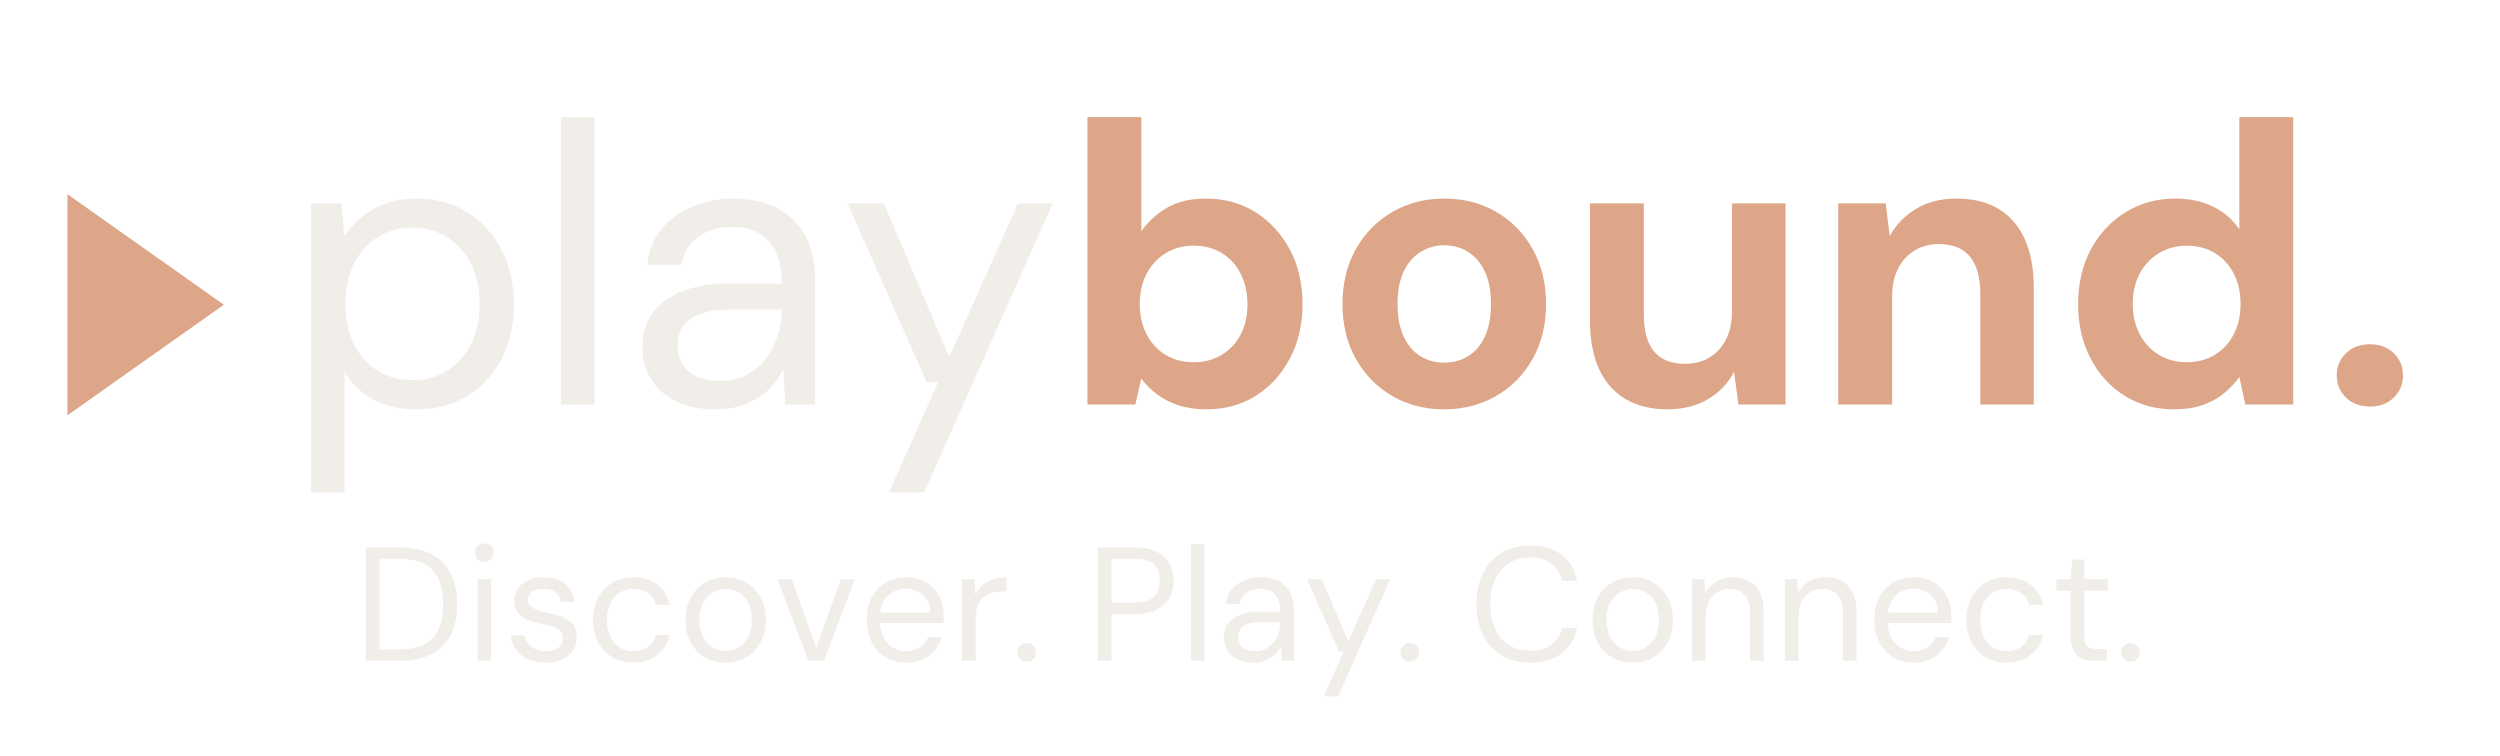
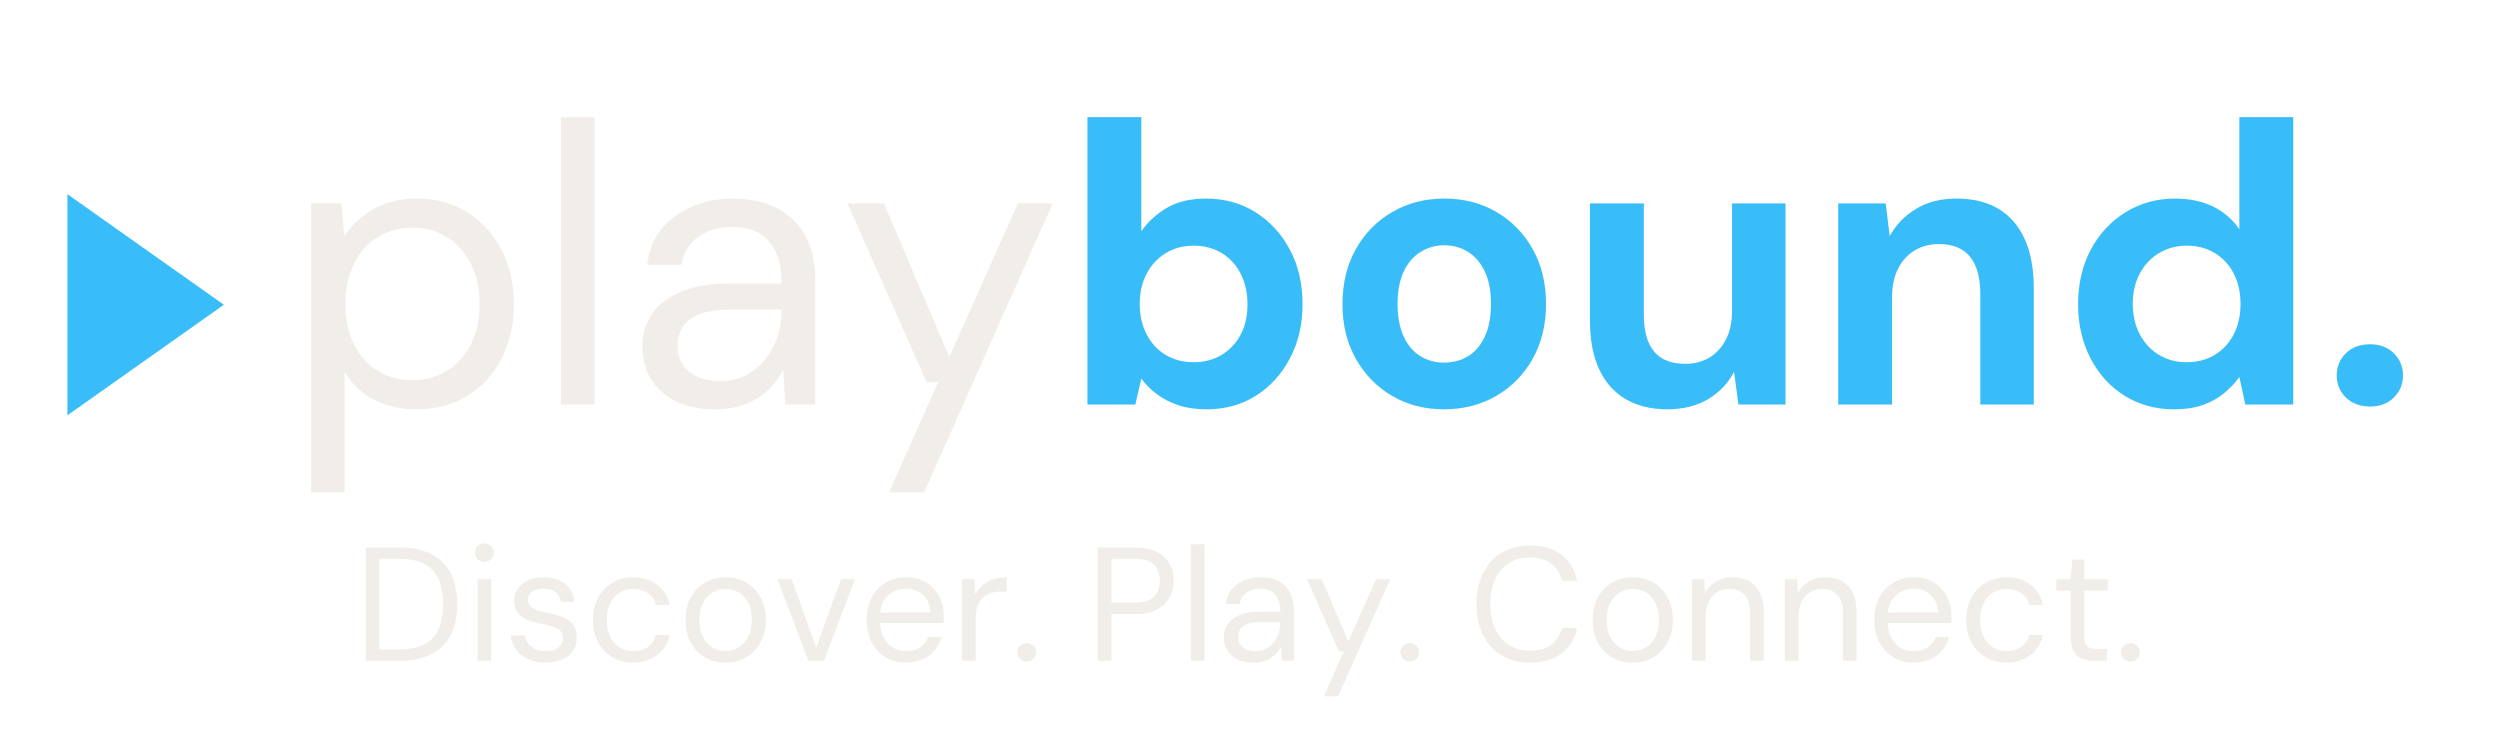
<svg xmlns="http://www.w3.org/2000/svg" width="927" height="280" viewBox="0 0 927 280">
-   <path d="M25 72 L83 113 L25 154 Z" fill="#dda688" />
+   <path d="M25 72 L83 113 L25 154 Z" fill="#38BDF8" />
  <path fill="#f1eee9" d="M115.36 182.56V75.408H126.608L127.644 87.544Q130.012 83.992 133.712 80.81Q137.412 77.628 142.592 75.63Q147.772 73.632 154.432 73.632Q165.384 73.632 173.45 78.812Q181.516 83.992 186.03 92.798Q190.544 101.604 190.544 112.852Q190.544 124.1 186.03 132.906Q181.516 141.712 173.376 146.744Q165.236 151.776 154.284 151.776Q145.256 151.776 138.374 148.076Q131.492 144.376 127.792 137.716V182.56ZM152.952 140.972Q160.204 140.972 165.828 137.42Q171.452 133.868 174.634 127.578Q177.816 121.288 177.816 112.704Q177.816 104.268 174.634 97.904Q171.452 91.54 165.828 87.988Q160.204 84.436 152.952 84.436Q145.552 84.436 139.928 87.988Q134.304 91.54 131.196 97.904Q128.088 104.268 128.088 112.704Q128.088 121.288 131.196 127.578Q134.304 133.868 139.928 137.42Q145.552 140.972 152.952 140.972Z" />
  <path fill="#f1eee9" d="M208.008 150.0V43.44H220.44V150.0Z" />
  <path fill="#f1eee9" d="M265.284 151.776Q256.256 151.776 250.188 148.594Q244.12 145.412 241.16 140.158Q238.2 134.904 238.2 128.688Q238.2 121.14 242.122 115.886Q246.044 110.632 253.222 107.894Q260.4 105.156 270.168 105.156H289.852Q289.852 98.2 287.706 93.538Q285.56 88.876 281.49 86.508Q277.42 84.14 271.352 84.14Q264.248 84.14 259.068 87.692Q253.888 91.244 252.704 98.2H239.976Q240.864 90.208 245.378 84.806Q249.892 79.404 256.848 76.518Q263.804 73.632 271.352 73.632Q281.712 73.632 288.594 77.406Q295.476 81.18 298.88 87.914Q302.284 94.648 302.284 103.824V150.0H291.184L290.444 136.828Q288.964 139.936 286.67 142.674Q284.376 145.412 281.268 147.41Q278.16 149.408 274.238 150.592Q270.316 151.776 265.284 151.776ZM267.208 141.268Q272.388 141.268 276.606 139.122Q280.824 136.976 283.784 133.202Q286.744 129.428 288.298 124.84Q289.852 120.252 289.852 115.22V114.776H271.204Q263.952 114.776 259.512 116.478Q255.072 118.18 253.148 121.214Q251.224 124.248 251.224 128.096Q251.224 132.092 253.074 135.052Q254.924 138.012 258.55 139.64Q262.176 141.268 267.208 141.268Z" />
  <path fill="#f1eee9" d="M329.664 182.56 347.868 141.712H343.576L314.272 75.408H327.74L352.012 132.388L377.468 75.408H390.344L342.688 182.56Z" />
-   <path fill="#dda688" d="M447.324 151.776Q441.552 151.776 437.038 150.296Q432.524 148.816 429.046 146.226Q425.568 143.636 423.2 140.38L420.98 150.0H403.22V43.44H423.2V85.768Q426.752 80.588 432.598 77.11Q438.444 73.632 447.176 73.632Q457.536 73.632 465.602 78.738Q473.668 83.844 478.33 92.65Q482.992 101.456 482.992 112.852Q482.992 123.952 478.33 132.832Q473.668 141.712 465.676 146.744Q457.684 151.776 447.324 151.776ZM442.588 134.312Q448.508 134.312 453.022 131.574Q457.536 128.836 460.052 124.026Q462.568 119.216 462.568 112.852Q462.568 106.488 460.052 101.53Q457.536 96.572 453.022 93.834Q448.508 91.096 442.588 91.096Q436.816 91.096 432.302 93.834Q427.788 96.572 425.198 101.456Q422.608 106.34 422.608 112.704Q422.608 119.068 425.198 124.026Q427.788 128.984 432.302 131.648Q436.816 134.312 442.588 134.312Z" />
-   <path fill="#dda688" d="M535.384 151.776Q524.728 151.776 516.218 146.818Q507.708 141.86 502.75 133.054Q497.792 124.248 497.792 112.852Q497.792 101.16 502.75 92.354Q507.708 83.548 516.292 78.59Q524.876 73.632 535.532 73.632Q546.336 73.632 554.846 78.59Q563.356 83.548 568.314 92.354Q573.272 101.16 573.272 112.704Q573.272 124.248 568.314 133.054Q563.356 141.86 554.772 146.818Q546.188 151.776 535.384 151.776ZM535.384 134.46Q540.416 134.46 544.338 132.092Q548.26 129.724 550.554 124.84Q552.848 119.956 552.848 112.704Q552.848 105.452 550.554 100.642Q548.26 95.832 544.338 93.39Q540.416 90.948 535.532 90.948Q530.796 90.948 526.8 93.39Q522.804 95.832 520.51 100.642Q518.216 105.452 518.216 112.704Q518.216 119.956 520.51 124.84Q522.804 129.724 526.726 132.092Q530.648 134.46 535.384 134.46Z" />
-   <path fill="#dda688" d="M618.264 151.776Q609.236 151.776 602.798 148.002Q596.36 144.228 592.956 136.902Q589.552 129.576 589.552 118.772V75.408H609.532V116.7Q609.532 125.728 613.306 130.316Q617.08 134.904 624.924 134.904Q629.956 134.904 633.804 132.61Q637.652 130.316 639.946 125.95Q642.24 121.584 642.24 115.22V75.408H662.072V150.0H644.608L642.98 137.864Q639.724 144.228 633.36 148.002Q626.996 151.776 618.264 151.776Z" />
-   <path fill="#dda688" d="M681.608 150.0V75.408H699.22L700.7 87.544Q704.104 81.328 710.394 77.48Q716.684 73.632 725.416 73.632Q734.74 73.632 741.104 77.48Q747.468 81.328 750.798 88.728Q754.128 96.128 754.128 106.932V150.0H734.296V108.856Q734.296 99.976 730.522 95.24Q726.748 90.504 718.904 90.504Q713.872 90.504 709.95 92.872Q706.028 95.24 703.808 99.606Q701.588 103.972 701.588 110.188V150.0Z" />
-   <path fill="#dda688" d="M806.076 151.776Q795.864 151.776 787.798 146.744Q779.732 141.712 775.144 132.832Q770.556 123.952 770.556 112.852Q770.556 101.456 775.218 92.65Q779.88 83.844 788.094 78.738Q796.308 73.632 806.52 73.632Q814.512 73.632 820.58 76.592Q826.648 79.552 830.348 85.028V43.44H850.328V150.0H832.568L830.348 139.788Q828.128 142.896 824.798 145.708Q821.468 148.52 816.88 150.148Q812.292 151.776 806.076 151.776ZM810.812 134.312Q816.732 134.312 821.246 131.574Q825.76 128.836 828.276 123.952Q830.792 119.068 830.792 112.704Q830.792 106.34 828.276 101.456Q825.76 96.572 821.246 93.834Q816.732 91.096 810.812 91.096Q805.188 91.096 800.6 93.834Q796.012 96.572 793.422 101.456Q790.832 106.34 790.832 112.556Q790.832 119.068 793.422 123.952Q796.012 128.836 800.526 131.574Q805.04 134.312 810.812 134.312Z" />
-   <path fill="#dda688" d="M878.892 150.74Q873.268 150.74 869.864 147.41Q866.46 144.08 866.46 139.196Q866.46 134.312 869.864 130.982Q873.268 127.652 878.892 127.652Q884.22 127.652 887.624 130.982Q891.028 134.312 891.028 139.196Q891.028 144.08 887.624 147.41Q884.22 150.74 878.892 150.74Z" />
+   <path fill="#38BDF8" d="M447.324 151.776Q441.552 151.776 437.038 150.296Q432.524 148.816 429.046 146.226Q425.568 143.636 423.2 140.38L420.98 150.0H403.22V43.44H423.2V85.768Q426.752 80.588 432.598 77.11Q438.444 73.632 447.176 73.632Q457.536 73.632 465.602 78.738Q473.668 83.844 478.33 92.65Q482.992 101.456 482.992 112.852Q482.992 123.952 478.33 132.832Q473.668 141.712 465.676 146.744Q457.684 151.776 447.324 151.776ZM442.588 134.312Q448.508 134.312 453.022 131.574Q457.536 128.836 460.052 124.026Q462.568 119.216 462.568 112.852Q462.568 106.488 460.052 101.53Q457.536 96.572 453.022 93.834Q448.508 91.096 442.588 91.096Q436.816 91.096 432.302 93.834Q427.788 96.572 425.198 101.456Q422.608 106.34 422.608 112.704Q422.608 119.068 425.198 124.026Q427.788 128.984 432.302 131.648Q436.816 134.312 442.588 134.312Z" />
+   <path fill="#38BDF8" d="M535.384 151.776Q524.728 151.776 516.218 146.818Q507.708 141.86 502.75 133.054Q497.792 124.248 497.792 112.852Q497.792 101.16 502.75 92.354Q507.708 83.548 516.292 78.59Q524.876 73.632 535.532 73.632Q546.336 73.632 554.846 78.59Q563.356 83.548 568.314 92.354Q573.272 101.16 573.272 112.704Q573.272 124.248 568.314 133.054Q563.356 141.86 554.772 146.818Q546.188 151.776 535.384 151.776ZM535.384 134.46Q540.416 134.46 544.338 132.092Q548.26 129.724 550.554 124.84Q552.848 119.956 552.848 112.704Q552.848 105.452 550.554 100.642Q548.26 95.832 544.338 93.39Q540.416 90.948 535.532 90.948Q530.796 90.948 526.8 93.39Q522.804 95.832 520.51 100.642Q518.216 105.452 518.216 112.704Q518.216 119.956 520.51 124.84Q522.804 129.724 526.726 132.092Q530.648 134.46 535.384 134.46Z" />
+   <path fill="#38BDF8" d="M618.264 151.776Q609.236 151.776 602.798 148.002Q596.36 144.228 592.956 136.902Q589.552 129.576 589.552 118.772V75.408H609.532V116.7Q609.532 125.728 613.306 130.316Q617.08 134.904 624.924 134.904Q629.956 134.904 633.804 132.61Q637.652 130.316 639.946 125.95Q642.24 121.584 642.24 115.22V75.408H662.072V150.0H644.608L642.98 137.864Q639.724 144.228 633.36 148.002Q626.996 151.776 618.264 151.776Z" />
+   <path fill="#38BDF8" d="M681.608 150.0V75.408H699.22L700.7 87.544Q704.104 81.328 710.394 77.48Q716.684 73.632 725.416 73.632Q734.74 73.632 741.104 77.48Q747.468 81.328 750.798 88.728Q754.128 96.128 754.128 106.932V150.0H734.296V108.856Q734.296 99.976 730.522 95.24Q726.748 90.504 718.904 90.504Q713.872 90.504 709.95 92.872Q706.028 95.24 703.808 99.606Q701.588 103.972 701.588 110.188V150.0Z" />
+   <path fill="#38BDF8" d="M806.076 151.776Q795.864 151.776 787.798 146.744Q779.732 141.712 775.144 132.832Q770.556 123.952 770.556 112.852Q770.556 101.456 775.218 92.65Q779.88 83.844 788.094 78.738Q796.308 73.632 806.52 73.632Q814.512 73.632 820.58 76.592Q826.648 79.552 830.348 85.028V43.44H850.328V150.0H832.568L830.348 139.788Q828.128 142.896 824.798 145.708Q821.468 148.52 816.88 150.148Q812.292 151.776 806.076 151.776ZM810.812 134.312Q816.732 134.312 821.246 131.574Q825.76 128.836 828.276 123.952Q830.792 119.068 830.792 112.704Q830.792 106.34 828.276 101.456Q825.76 96.572 821.246 93.834Q816.732 91.096 810.812 91.096Q805.188 91.096 800.6 93.834Q796.012 96.572 793.422 101.456Q790.832 106.34 790.832 112.556Q790.832 119.068 793.422 123.952Q796.012 128.836 800.526 131.574Q805.04 134.312 810.812 134.312Z" />
+   <path fill="#38BDF8" d="M878.892 150.74Q873.268 150.74 869.864 147.41Q866.46 144.08 866.46 139.196Q866.46 134.312 869.864 130.982Q873.268 127.652 878.892 127.652Q884.22 127.652 887.624 130.982Q891.028 134.312 891.028 139.196Q891.028 144.08 887.624 147.41Q884.22 150.74 878.892 150.74Z" />
  <path fill="#f1eee9" d="M135.63 245.0V203.0H147.99Q155.37 203.0 160.14 205.55Q164.91 208.1 167.22 212.81Q169.53 217.52 169.53 224.12Q169.53 230.6 167.22 235.28Q164.91 239.96 160.14 242.48Q155.37 245.0 147.99 245.0ZM140.67 240.8H147.87Q153.99 240.8 157.59 238.79Q161.19 236.78 162.75 233.03Q164.31 229.28 164.31 224.12Q164.31 218.84 162.75 215.06Q161.19 211.28 157.59 209.24Q153.99 207.2 147.87 207.2H140.67Z" />
  <path fill="#f1eee9" d="M177.09 245.0V214.76H182.13V245.0ZM179.61 208.34Q178.11 208.34 177.12 207.35Q176.13 206.36 176.13 204.86Q176.13 203.36 177.12 202.43Q178.11 201.5 179.61 201.5Q181.05 201.5 182.07 202.43Q183.09 203.36 183.09 204.86Q183.09 206.36 182.07 207.35Q181.05 208.34 179.61 208.34Z" />
  <path fill="#f1eee9" d="M202.41 245.72Q198.63 245.72 195.84 244.46Q193.05 243.2 191.4 240.95Q189.75 238.7 189.39 235.64H194.55Q194.85 237.2 195.81 238.52Q196.77 239.84 198.42 240.65Q200.07 241.46 202.47 241.46Q204.57 241.46 205.95 240.83Q207.33 240.2 208.02 239.12Q208.71 238.04 208.71 236.78Q208.71 234.92 207.84 233.96Q206.97 233.0 205.29 232.43Q203.61 231.86 201.21 231.44Q199.23 231.08 197.31 230.48Q195.39 229.88 193.89 228.89Q192.39 227.9 191.52 226.46Q190.65 225.02 190.65 222.92Q190.65 220.34 191.97 218.33Q193.29 216.32 195.78 215.18Q198.27 214.04 201.57 214.04Q206.43 214.04 209.43 216.38Q212.43 218.72 212.97 223.16H207.99Q207.69 220.88 206.04 219.59Q204.39 218.3 201.51 218.3Q198.69 218.3 197.22 219.44Q195.75 220.58 195.75 222.44Q195.75 223.64 196.56 224.57Q197.37 225.5 198.96 226.16Q200.55 226.82 202.89 227.24Q205.89 227.78 208.35 228.68Q210.81 229.58 212.34 231.35Q213.87 233.12 213.87 236.36Q213.87 239.18 212.46 241.28Q211.05 243.38 208.47 244.55Q205.89 245.72 202.41 245.72Z" />
  <path fill="#f1eee9" d="M234.75 245.72Q230.49 245.72 227.1 243.74Q223.71 241.76 221.79 238.19Q219.87 234.62 219.87 229.94Q219.87 225.14 221.79 221.6Q223.71 218.06 227.1 216.05Q230.49 214.04 234.75 214.04Q240.15 214.04 243.75 216.83Q247.35 219.62 248.31 224.3H243.15Q242.55 221.48 240.21 219.92Q237.87 218.36 234.69 218.36Q232.11 218.36 229.89 219.65Q227.67 220.94 226.35 223.52Q225.03 226.1 225.03 229.88Q225.03 232.7 225.81 234.89Q226.59 237.08 227.91 238.52Q229.23 239.96 231.0 240.71Q232.77 241.46 234.69 241.46Q236.85 241.46 238.59 240.77Q240.33 240.08 241.53 238.7Q242.73 237.32 243.15 235.46H248.31Q247.35 240.02 243.72 242.87Q240.09 245.72 234.75 245.72Z" />
  <path fill="#f1eee9" d="M268.95 245.72Q264.75 245.72 261.39 243.77Q258.03 241.82 256.11 238.25Q254.19 234.68 254.19 229.94Q254.19 225.08 256.14 221.51Q258.09 217.94 261.48 215.99Q264.87 214.04 269.07 214.04Q273.39 214.04 276.72 215.99Q280.05 217.94 282.0 221.51Q283.95 225.08 283.95 229.88Q283.95 234.68 281.97 238.25Q279.99 241.82 276.63 243.77Q273.27 245.72 268.95 245.72ZM269.01 241.4Q271.59 241.4 273.81 240.11Q276.03 238.82 277.41 236.24Q278.79 233.66 278.79 229.88Q278.79 226.04 277.44 223.49Q276.09 220.94 273.9 219.65Q271.71 218.36 269.07 218.36Q266.55 218.36 264.3 219.65Q262.05 220.94 260.7 223.49Q259.35 226.04 259.35 229.88Q259.35 233.66 260.7 236.24Q262.05 238.82 264.24 240.11Q266.43 241.4 269.01 241.4Z" />
  <path fill="#f1eee9" d="M299.73 245.0 288.27 214.76H293.55L302.67 240.14L311.85 214.76H317.01L305.55 245.0Z" />
  <path fill="#f1eee9" d="M335.91 245.72Q331.65 245.72 328.38 243.74Q325.11 241.76 323.25 238.19Q321.39 234.62 321.39 229.88Q321.39 225.08 323.22 221.54Q325.05 218.0 328.38 216.02Q331.71 214.04 336.03 214.04Q340.47 214.04 343.56 216.02Q346.65 218.0 348.3 221.21Q349.95 224.42 349.95 228.26Q349.95 228.86 349.95 229.52Q349.95 230.18 349.89 231.02H325.17V227.12H345.03Q344.85 222.98 342.3 220.64Q339.75 218.3 335.91 218.3Q333.33 218.3 331.14 219.47Q328.95 220.64 327.63 222.89Q326.31 225.14 326.31 228.5V230.18Q326.31 233.9 327.66 236.42Q329.01 238.94 331.2 240.2Q333.39 241.46 335.91 241.46Q339.09 241.46 341.16 240.05Q343.23 238.64 344.13 236.24H349.11Q348.39 238.94 346.59 241.1Q344.79 243.26 342.12 244.49Q339.45 245.72 335.91 245.72Z" />
  <path fill="#f1eee9" d="M356.73 245.0V214.76H361.29L361.65 220.52Q362.67 218.48 364.26 217.04Q365.85 215.6 368.1 214.82Q370.35 214.04 373.23 214.04V219.32H371.37Q369.45 219.32 367.71 219.83Q365.97 220.34 364.62 221.48Q363.27 222.62 362.52 224.57Q361.77 226.52 361.77 229.4V245.0Z" />
  <path fill="#f1eee9" d="M380.73 245.3Q379.23 245.3 378.24 244.31Q377.25 243.32 377.25 241.88Q377.25 240.44 378.24 239.45Q379.23 238.46 380.73 238.46Q382.23 238.46 383.19 239.45Q384.15 240.44 384.15 241.88Q384.15 243.32 383.19 244.31Q382.23 245.3 380.73 245.3Z" />
  <path fill="#f1eee9" d="" />
  <path fill="#f1eee9" d="M407.07 245.0V203.0H420.75Q425.73 203.0 428.94 204.65Q432.15 206.3 433.68 209.06Q435.21 211.82 435.21 215.36Q435.21 218.78 433.68 221.57Q432.15 224.36 428.97 226.04Q425.79 227.72 420.75 227.72H412.11V245.0ZM412.11 223.46H420.69Q425.73 223.46 427.89 221.24Q430.05 219.02 430.05 215.36Q430.05 211.46 427.89 209.33Q425.73 207.2 420.69 207.2H412.11Z" />
  <path fill="#f1eee9" d="M441.57 245.0V201.8H446.61V245.0Z" />
  <path fill="#f1eee9" d="M464.79 245.72Q461.13 245.72 458.67 244.43Q456.21 243.14 455.01 241.01Q453.81 238.88 453.81 236.36Q453.81 233.3 455.4 231.17Q456.99 229.04 459.9 227.93Q462.81 226.82 466.77 226.82H474.75Q474.75 224.0 473.88 222.11Q473.01 220.22 471.36 219.26Q469.71 218.3 467.25 218.3Q464.37 218.3 462.27 219.74Q460.17 221.18 459.69 224.0H454.53Q454.89 220.76 456.72 218.57Q458.55 216.38 461.37 215.21Q464.19 214.04 467.25 214.04Q471.45 214.04 474.24 215.57Q477.03 217.1 478.41 219.83Q479.79 222.56 479.79 226.28V245.0H475.29L474.99 239.66Q474.39 240.92 473.46 242.03Q472.53 243.14 471.27 243.95Q470.01 244.76 468.42 245.24Q466.83 245.72 464.79 245.72ZM465.57 241.46Q467.67 241.46 469.38 240.59Q471.09 239.72 472.29 238.19Q473.49 236.66 474.12 234.8Q474.75 232.94 474.75 230.9V230.72H467.19Q464.25 230.72 462.45 231.41Q460.65 232.1 459.87 233.33Q459.09 234.56 459.09 236.12Q459.09 237.74 459.84 238.94Q460.59 240.14 462.06 240.8Q463.53 241.46 465.57 241.46Z" />
  <path fill="#f1eee9" d="M490.89 258.2 498.27 241.64H496.53L484.65 214.76H490.11L499.95 237.86L510.27 214.76H515.49L496.17 258.2Z" />
  <path fill="#f1eee9" d="M522.75 245.3Q521.25 245.3 520.26 244.31Q519.27 243.32 519.27 241.88Q519.27 240.44 520.26 239.45Q521.25 238.46 522.75 238.46Q524.25 238.46 525.21 239.45Q526.17 240.44 526.17 241.88Q526.17 243.32 525.21 244.31Q524.25 245.3 522.75 245.3Z" />
  <path fill="#f1eee9" d="" />
  <path fill="#f1eee9" d="M567.33 245.72Q561.21 245.72 556.74 242.99Q552.27 240.26 549.87 235.37Q547.47 230.48 547.47 224.0Q547.47 217.52 549.87 212.63Q552.27 207.74 556.74 205.01Q561.21 202.28 567.33 202.28Q574.53 202.28 579.03 205.7Q583.53 209.12 584.79 215.36H579.21Q578.25 211.46 575.31 209.09Q572.37 206.72 567.33 206.72Q562.83 206.72 559.53 208.79Q556.23 210.86 554.43 214.73Q552.63 218.6 552.63 224.0Q552.63 229.4 554.43 233.27Q556.23 237.14 559.53 239.21Q562.83 241.28 567.33 241.28Q572.37 241.28 575.31 238.97Q578.25 236.66 579.21 232.82H584.79Q583.53 238.88 579.03 242.3Q574.53 245.72 567.33 245.72Z" />
  <path fill="#f1eee9" d="M605.31 245.72Q601.11 245.72 597.75 243.77Q594.39 241.82 592.47 238.25Q590.55 234.68 590.55 229.94Q590.55 225.08 592.5 221.51Q594.45 217.94 597.84 215.99Q601.23 214.04 605.43 214.04Q609.75 214.04 613.08 215.99Q616.41 217.94 618.36 221.51Q620.31 225.08 620.31 229.88Q620.31 234.68 618.33 238.25Q616.35 241.82 612.99 243.77Q609.63 245.72 605.31 245.72ZM605.37 241.4Q607.95 241.4 610.17 240.11Q612.39 238.82 613.77 236.24Q615.15 233.66 615.15 229.88Q615.15 226.04 613.8 223.49Q612.45 220.94 610.26 219.65Q608.07 218.36 605.43 218.36Q602.91 218.36 600.66 219.65Q598.41 220.94 597.06 223.49Q595.71 226.04 595.71 229.88Q595.71 233.66 597.06 236.24Q598.41 238.82 600.6 240.11Q602.79 241.4 605.37 241.4Z" />
  <path fill="#f1eee9" d="M627.39 245.0V214.76H631.95L632.19 220.04Q633.63 217.22 636.3 215.63Q638.97 214.04 642.39 214.04Q645.93 214.04 648.51 215.45Q651.09 216.86 652.53 219.71Q653.97 222.56 653.97 226.94V245.0H648.93V227.48Q648.93 222.92 646.92 220.64Q644.91 218.36 641.25 218.36Q638.73 218.36 636.75 219.59Q634.77 220.82 633.6 223.13Q632.43 225.44 632.43 228.86V245.0Z" />
  <path fill="#f1eee9" d="M661.83 245.0V214.76H666.39L666.63 220.04Q668.07 217.22 670.74 215.63Q673.41 214.04 676.83 214.04Q680.37 214.04 682.95 215.45Q685.53 216.86 686.97 219.71Q688.41 222.56 688.41 226.94V245.0H683.37V227.48Q683.37 222.92 681.36 220.64Q679.35 218.36 675.69 218.36Q673.17 218.36 671.19 219.59Q669.21 220.82 668.04 223.13Q666.87 225.44 666.87 228.86V245.0Z" />
  <path fill="#f1eee9" d="M709.53 245.72Q705.27 245.72 702.0 243.74Q698.73 241.76 696.87 238.19Q695.01 234.62 695.01 229.88Q695.01 225.08 696.84 221.54Q698.67 218.0 702.0 216.02Q705.33 214.04 709.65 214.04Q714.09 214.04 717.18 216.02Q720.27 218.0 721.92 221.21Q723.57 224.42 723.57 228.26Q723.57 228.86 723.57 229.52Q723.57 230.18 723.51 231.02H698.79V227.12H718.65Q718.47 222.98 715.92 220.64Q713.37 218.3 709.53 218.3Q706.95 218.3 704.76 219.47Q702.57 220.64 701.25 222.89Q699.93 225.14 699.93 228.5V230.18Q699.93 233.9 701.28 236.42Q702.63 238.94 704.82 240.2Q707.01 241.46 709.53 241.46Q712.71 241.46 714.78 240.05Q716.85 238.64 717.75 236.24H722.73Q722.01 238.94 720.21 241.1Q718.41 243.26 715.74 244.49Q713.07 245.72 709.53 245.72Z" />
  <path fill="#f1eee9" d="M743.97 245.72Q739.71 245.72 736.32 243.74Q732.93 241.76 731.01 238.19Q729.09 234.62 729.09 229.94Q729.09 225.14 731.01 221.6Q732.93 218.06 736.32 216.05Q739.71 214.04 743.97 214.04Q749.37 214.04 752.97 216.83Q756.57 219.62 757.53 224.3H752.37Q751.77 221.48 749.43 219.92Q747.09 218.36 743.91 218.36Q741.33 218.36 739.11 219.65Q736.89 220.94 735.57 223.52Q734.25 226.1 734.25 229.88Q734.25 232.7 735.03 234.89Q735.81 237.08 737.13 238.52Q738.45 239.96 740.22 240.71Q741.99 241.46 743.91 241.46Q746.07 241.46 747.81 240.77Q749.55 240.08 750.75 238.7Q751.95 237.32 752.37 235.46H757.53Q756.57 240.02 752.94 242.87Q749.31 245.72 743.97 245.72Z" />
  <path fill="#f1eee9" d="M776.55 245.0Q773.85 245.0 771.87 244.16Q769.89 243.32 768.84 241.31Q767.79 239.3 767.79 235.88V219.02H762.51V214.76H767.79L768.45 207.44H772.83V214.76H781.59V219.02H772.83V235.88Q772.83 238.7 773.97 239.69Q775.11 240.68 777.99 240.68H781.23V245.0Z" />
  <path fill="#f1eee9" d="M789.99 245.3Q788.49 245.3 787.5 244.31Q786.51 243.32 786.51 241.88Q786.51 240.44 787.5 239.45Q788.49 238.46 789.99 238.46Q791.49 238.46 792.45 239.45Q793.41 240.44 793.41 241.88Q793.41 243.32 792.45 244.31Q791.49 245.3 789.99 245.3Z" />
</svg>
